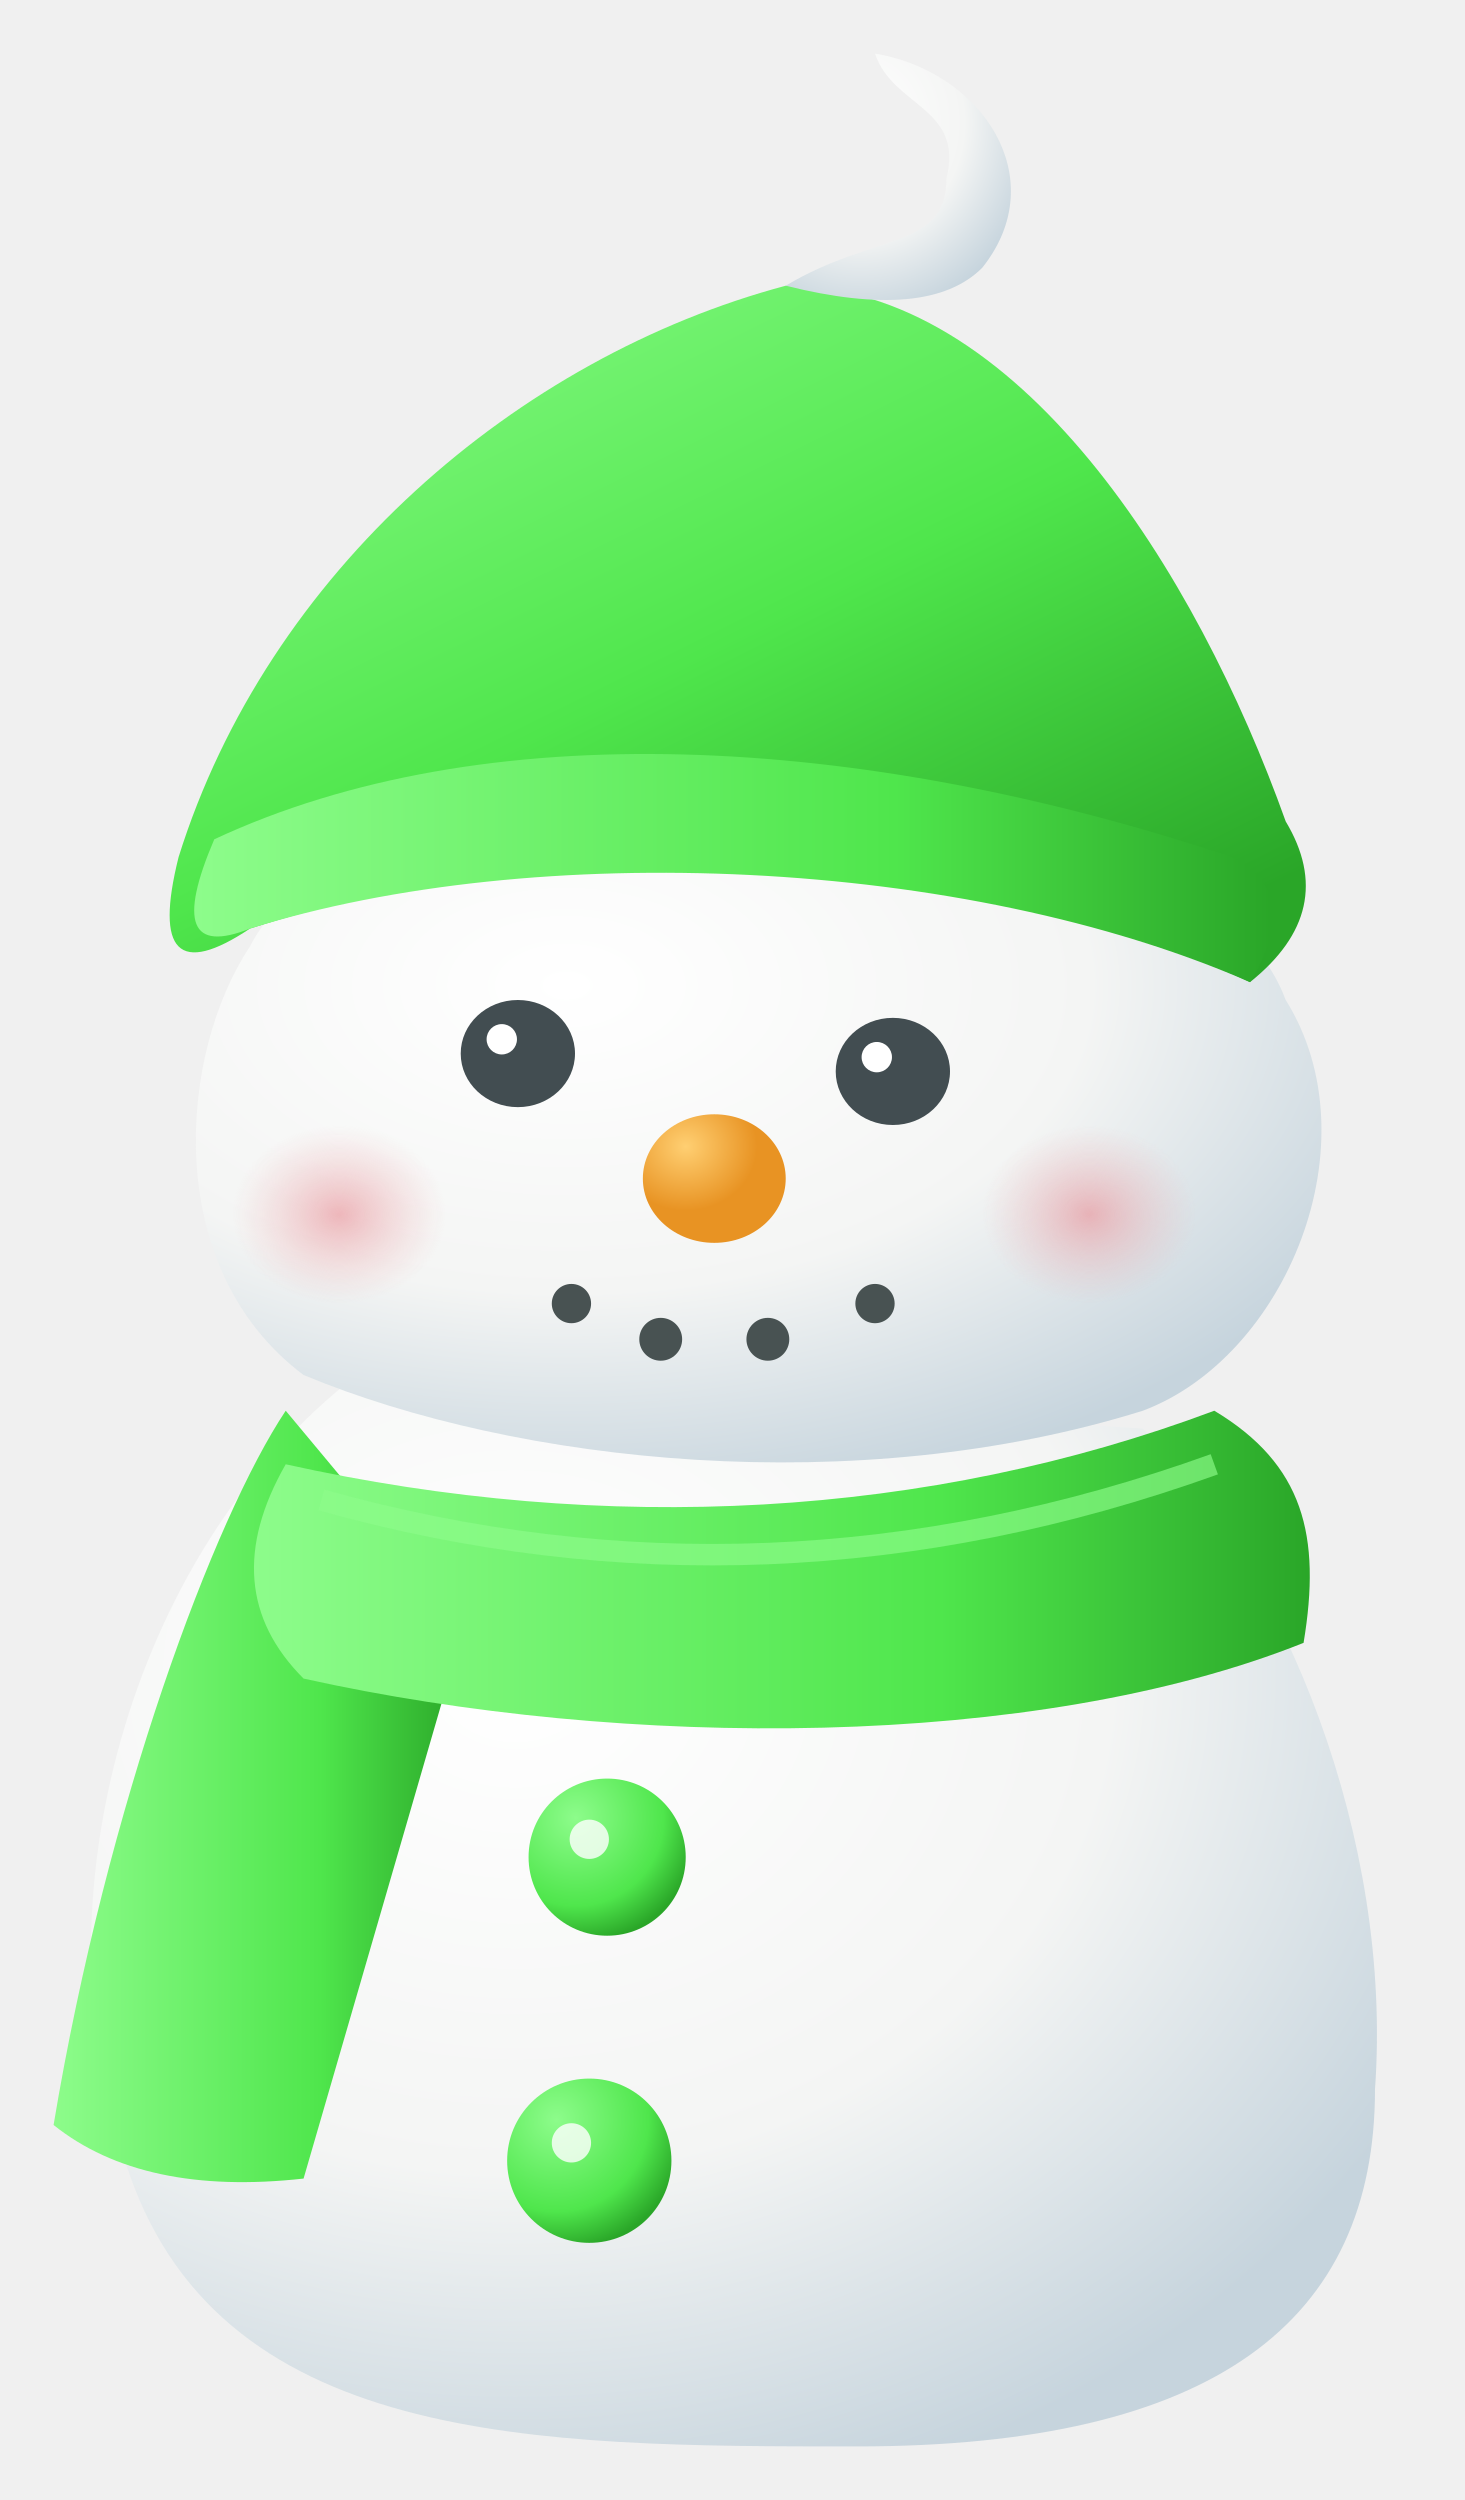
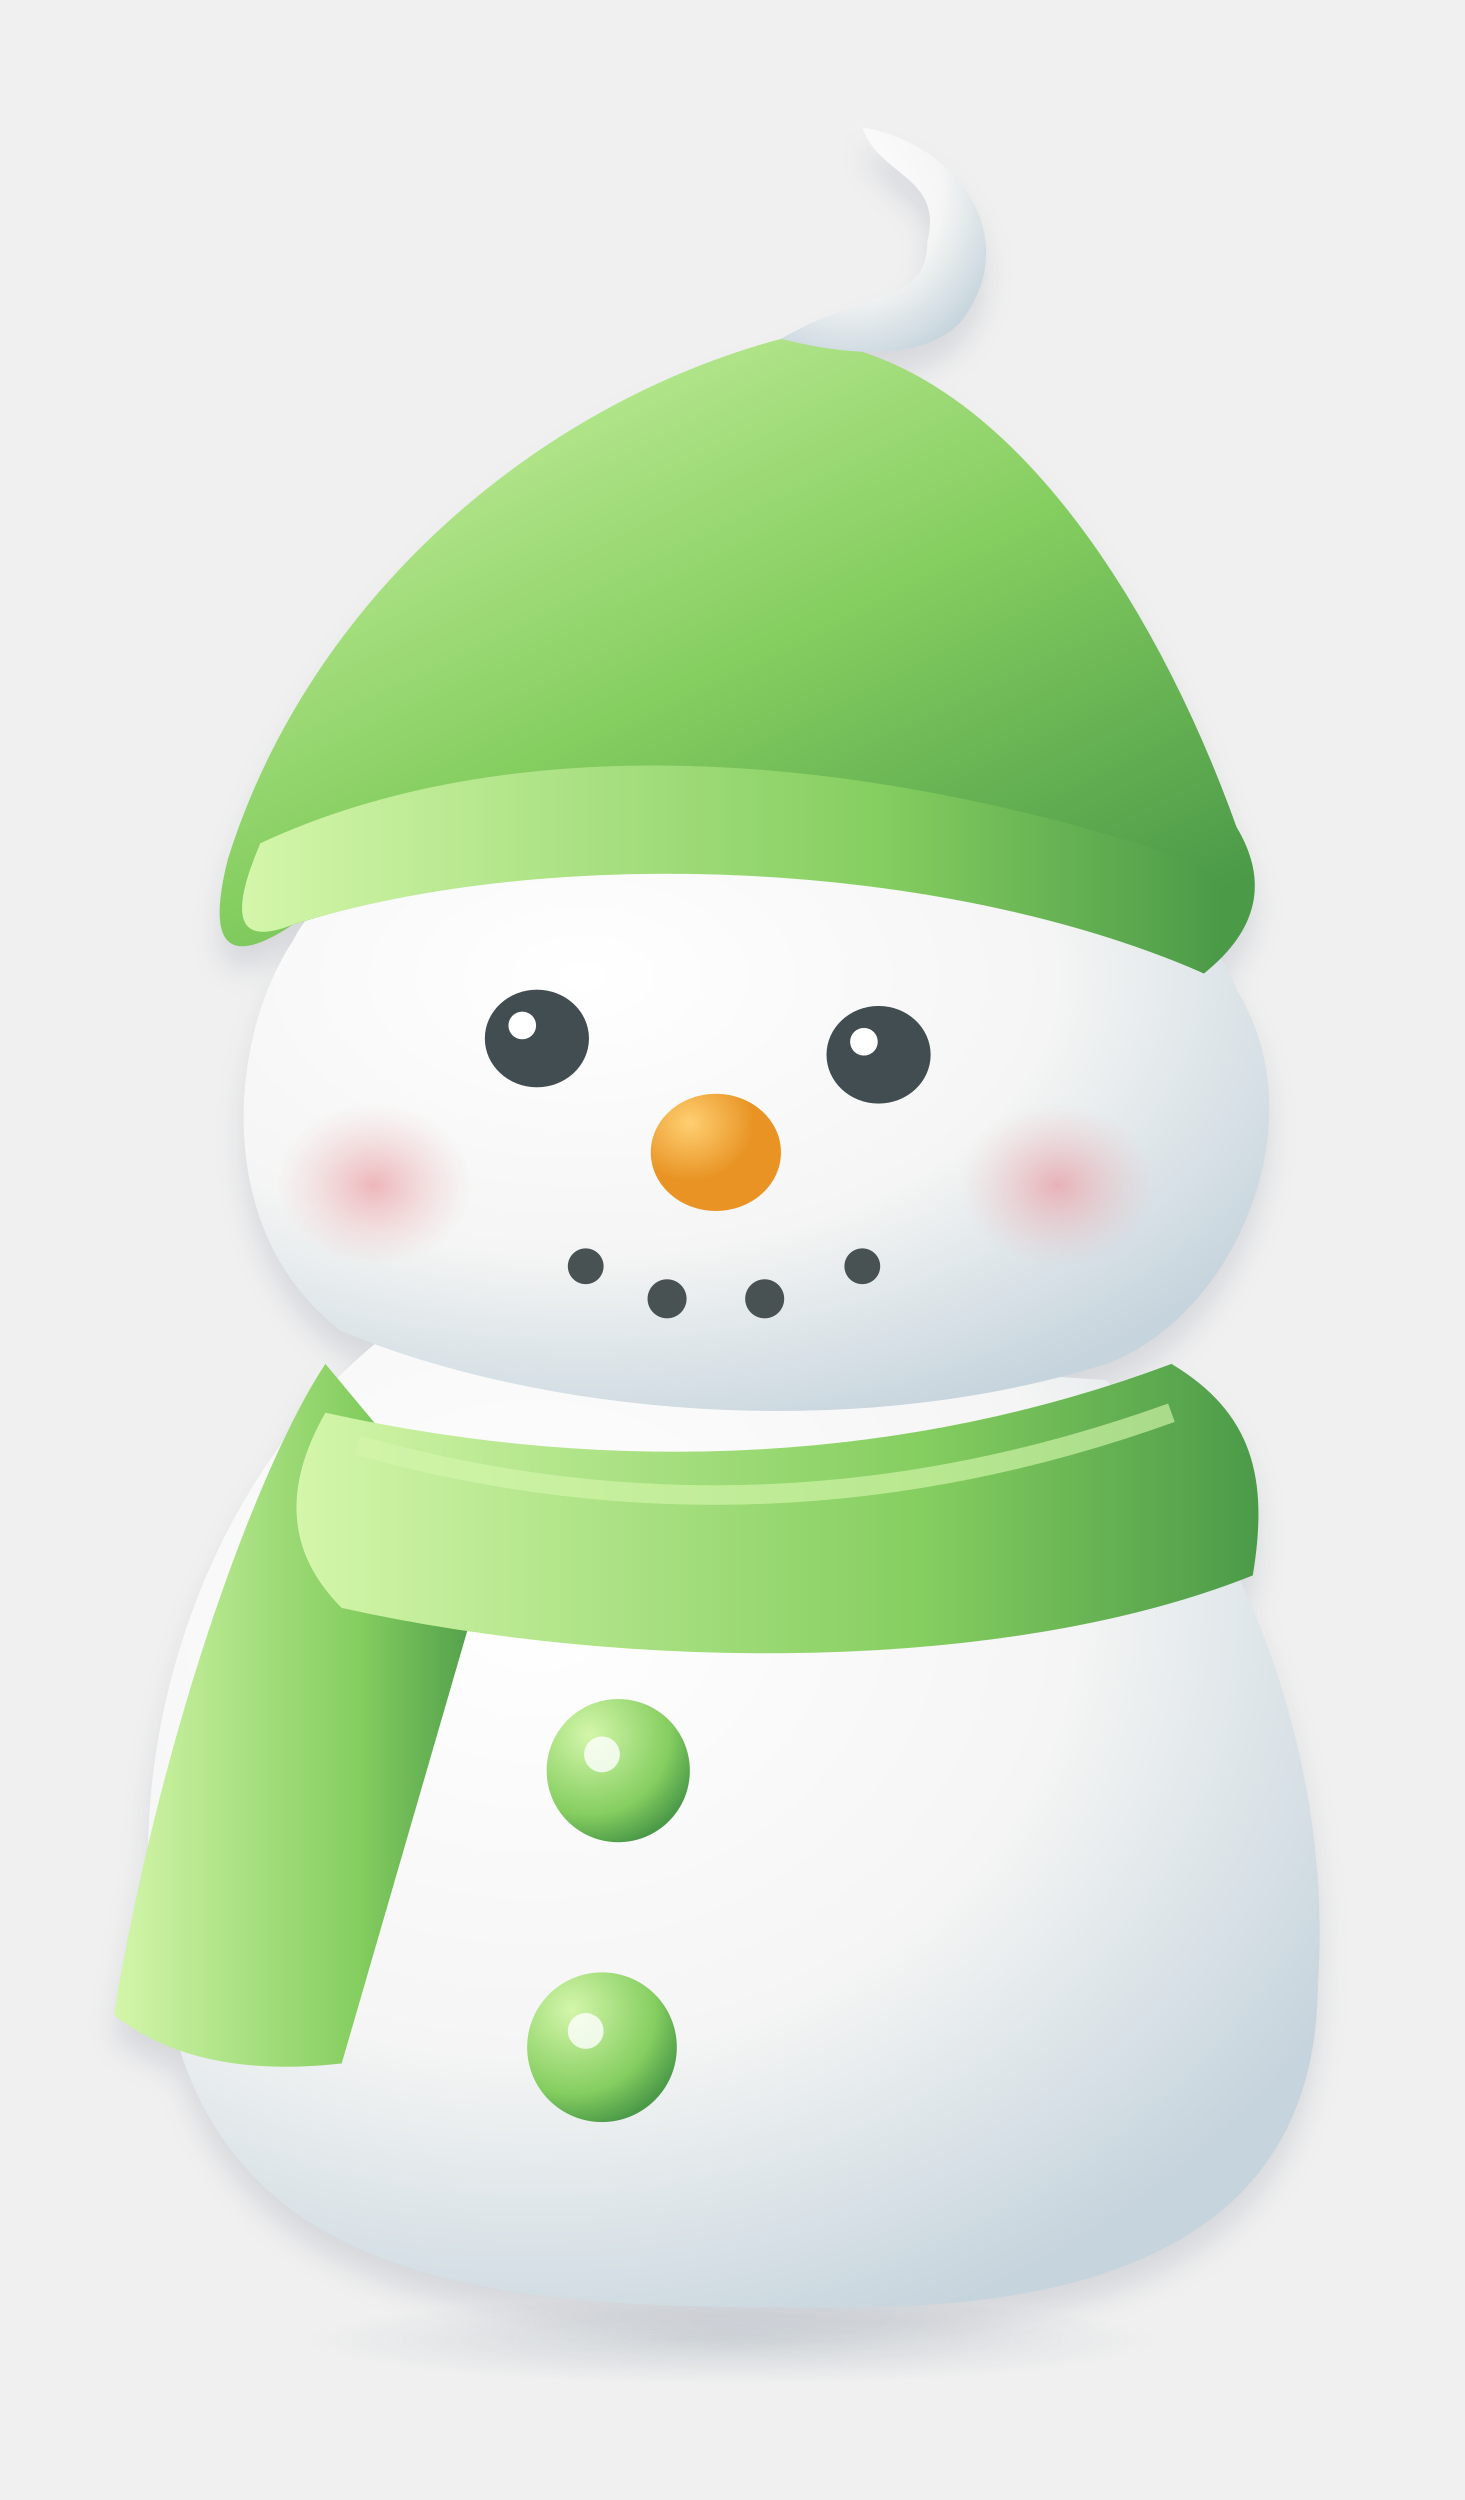
- <svg xmlns="http://www.w3.org/2000/svg" viewBox="0 0 82 140" width="82" height="140" preserveAspectRatio="xMidYMid meet">
+ <svg xmlns="http://www.w3.org/2000/svg" viewBox="-4 -3 90 150" width="82" height="140" preserveAspectRatio="xMidYMid meet">
  <defs>
    <radialGradient id="snow" cx="33%" cy="28%" r="80%">
      <stop stop-color="#fff" />
      <stop offset=".58" stop-color="#f4f5f4" />
      <stop offset="1" stop-color="#c6d4dd" />
    </radialGradient>
    <linearGradient id="hat" x1="0" y1="0" x2=".8" y2="1">
-       <stop stop-color="#8dfc8b" />
-       <stop offset=".55" stop-color="#4fe64c" />
-       <stop offset="1" stop-color="#2aa628" />
+       <stop stop-color="#d4f6aa" />
+       <stop offset=".55" stop-color="#85ce60" />
+       <stop offset="1" stop-color="#4b9a48" />
    </linearGradient>
    <linearGradient id="scarf">
-       <stop stop-color="#8dfc8b" />
-       <stop offset=".65" stop-color="#4fe64c" />
-       <stop offset="1" stop-color="#2aa628" />
+       <stop stop-color="#d4f6aa" />
+       <stop offset=".65" stop-color="#85ce60" />
+       <stop offset="1" stop-color="#4b9a48" />
    </linearGradient>
    <radialGradient id="button" cx="30%" cy="25%" r="80%">
-       <stop stop-color="#8dfc8b" />
-       <stop offset=".7" stop-color="#4fe64c" />
-       <stop offset="1" stop-color="#2aa628" />
+       <stop stop-color="#d4f6aa" />
+       <stop offset=".7" stop-color="#85ce60" />
+       <stop offset="1" stop-color="#4b9a48" />
    </radialGradient>
    <radialGradient id="nose" cx="30%" cy="25%">
      <stop stop-color="#ffcf72" />
      <stop offset="1" stop-color="#e89323" />
    </radialGradient>
    <radialGradient id="blush">
      <stop stop-color="#e9949b" stop-opacity=".65" />
      <stop offset="1" stop-color="#edb5b8" stop-opacity="0" />
    </radialGradient>
+     <radialGradient id="floor-shadow">
+       <stop stop-color="#456077" stop-opacity=".18" />
+       <stop offset=".6" stop-color="#456077" stop-opacity=".08" />
+       <stop offset="1" stop-color="#456077" stop-opacity="0" />
+     </radialGradient>
+     <filter id="object-shadow" filterUnits="userSpaceOnUse" x="-10" y="-10" width="102" height="164" color-interpolation-filters="sRGB">
+       <feGaussianBlur in="SourceAlpha" stdDeviation=".85" result="soft-shadow" />
+       <feOffset in="soft-shadow" dy="1.4" result="offset-shadow" />
+       <feFlood flood-color="#45566c" flood-opacity=".15" />
+       <feComposite in2="offset-shadow" operator="in" />
+       <feMerge>
+         <feMergeNode />
+         <feMergeNode in="SourceGraphic" />
+       </feMerge>
+     </filter>
  </defs>
-   <path d="M20 77 C7 87 2 107 7 121 C12 137 30 137 48 137 C68 137 77 130 77 117 C78 103 72 88 64 80Z" fill="url(#snow)" />
-   <path d="M14 53 C17 47 29 44 42 45 C56 46 69 48 72 56 C77 64 72 76 64 79 C48 84 29 82 17 77 C9 71 10 59 14 53Z" fill="url(#snow)" />
-   <ellipse cx="19" cy="68" rx="6" ry="5" fill="url(#blush)" />
-   <ellipse cx="61" cy="68" rx="6" ry="5" fill="url(#blush)" />
-   <ellipse cx="29" cy="59" rx="3.2" ry="3" fill="#424d51" />
-   <ellipse cx="50" cy="60" rx="3.2" ry="3" fill="#424d51" />
-   <circle cx="28.1" cy="58.2" r=".85" fill="#fff" />
-   <circle cx="49.1" cy="59.2" r=".85" fill="#fff" />
-   <ellipse cx="40" cy="66" rx="4" ry="3.6" fill="url(#nose)" />
-   <g fill="#485252">
-     <circle cx="32" cy="73" r="1.1" />
-     <circle cx="37" cy="75" r="1.2" />
-     <circle cx="43" cy="75" r="1.2" />
-     <circle cx="49" cy="73" r="1.1" />
+   <ellipse cx="41.0" cy="139" rx="26.24" ry="2.7" fill="url(#floor-shadow)" />
+   <g filter="url(#object-shadow)">
+     <path d="M20 77 C7 87 2 107 7 121 C12 137 30 137 48 137 C68 137 77 130 77 117 C78 103 72 88 64 80Z" fill="url(#snow)" />
+     <path d="M14 53 C17 47 29 44 42 45 C56 46 69 48 72 56 C77 64 72 76 64 79 C48 84 29 82 17 77 C9 71 10 59 14 53Z" fill="url(#snow)" />
+     <ellipse cx="19" cy="68" rx="6" ry="5" fill="url(#blush)" />
+     <ellipse cx="61" cy="68" rx="6" ry="5" fill="url(#blush)" />
+     <ellipse cx="29" cy="59" rx="3.2" ry="3" fill="#424d51" />
+     <ellipse cx="50" cy="60" rx="3.2" ry="3" fill="#424d51" />
+     <circle cx="28.1" cy="58.2" r=".85" fill="#fff" />
+     <circle cx="49.1" cy="59.2" r=".85" fill="#fff" />
+     <ellipse cx="40" cy="66" rx="4" ry="3.6" fill="url(#nose)" />
+     <g fill="#485252">
+       <circle cx="32" cy="73" r="1.1" />
+       <circle cx="37" cy="75" r="1.2" />
+       <circle cx="43" cy="75" r="1.2" />
+       <circle cx="49" cy="73" r="1.1" />
+     </g>
+     <path d="M16 79 C12 85 6 101 3 119 Q8 123 17 122 L26 91Z" fill="url(#scarf)" />
+     <path d="M16 82 C34 86 52 85 68 79 C73 82 74 86 73 92 C58 98 35 98 17 94 Q12 89 16 82Z" fill="url(#scarf)" />
+     <path d="M18 84 Q43 91 68 82" fill="none" stroke="#d4f6aa" stroke-width="1.2" opacity=".65" />
+     <path d="M10 48 C15 32 29 20 44 16 C57 16 67 32 72 46 Q75 51 70 55 C53 47 33 46 14 52 Q8 56 10 48Z" fill="url(#hat)" />
+     <path d="M12 47 C27 40 48 41 69 48 Q73 50 70 55 C54 48 30 47 14 52 Q9 54 12 47Z" fill="url(#scarf)" />
+     <path d="M44 16 C49 13 53 14 53 10 C54 6 50 6 49 3 C55 4 59 10 55 15 Q52 18 44 16Z" fill="url(#snow)" />
+     <circle cx="34" cy="104" r="4.4" fill="url(#button)" />
+     <circle cx="33" cy="103" r="1.1" fill="#fff" opacity=".8" />
+     <circle cx="33" cy="121" r="4.6" fill="url(#button)" />
+     <circle cx="32" cy="120" r="1.1" fill="#fff" opacity=".8" />
  </g>
-   <path d="M16 79 C12 85 6 101 3 119 Q8 123 17 122 L26 91Z" fill="url(#scarf)" />
-   <path d="M16 82 C34 86 52 85 68 79 C73 82 74 86 73 92 C58 98 35 98 17 94 Q12 89 16 82Z" fill="url(#scarf)" />
-   <path d="M18 84 Q43 91 68 82" fill="none" stroke="#8dfc8b" stroke-width="1.2" opacity=".65" />
-   <path d="M10 48 C15 32 29 20 44 16 C57 16 67 32 72 46 Q75 51 70 55 C53 47 33 46 14 52 Q8 56 10 48Z" fill="url(#hat)" />
-   <path d="M12 47 C27 40 48 41 69 48 Q73 50 70 55 C54 48 30 47 14 52 Q9 54 12 47Z" fill="url(#scarf)" />
-   <path d="M44 16 C49 13 53 14 53 10 C54 6 50 6 49 3 C55 4 59 10 55 15 Q52 18 44 16Z" fill="url(#snow)" />
-   <circle cx="34" cy="104" r="4.4" fill="url(#button)" />
-   <circle cx="33" cy="103" r="1.1" fill="#fff" opacity=".8" />
-   <circle cx="33" cy="121" r="4.6" fill="url(#button)" />
-   <circle cx="32" cy="120" r="1.1" fill="#fff" opacity=".8" />
</svg>
